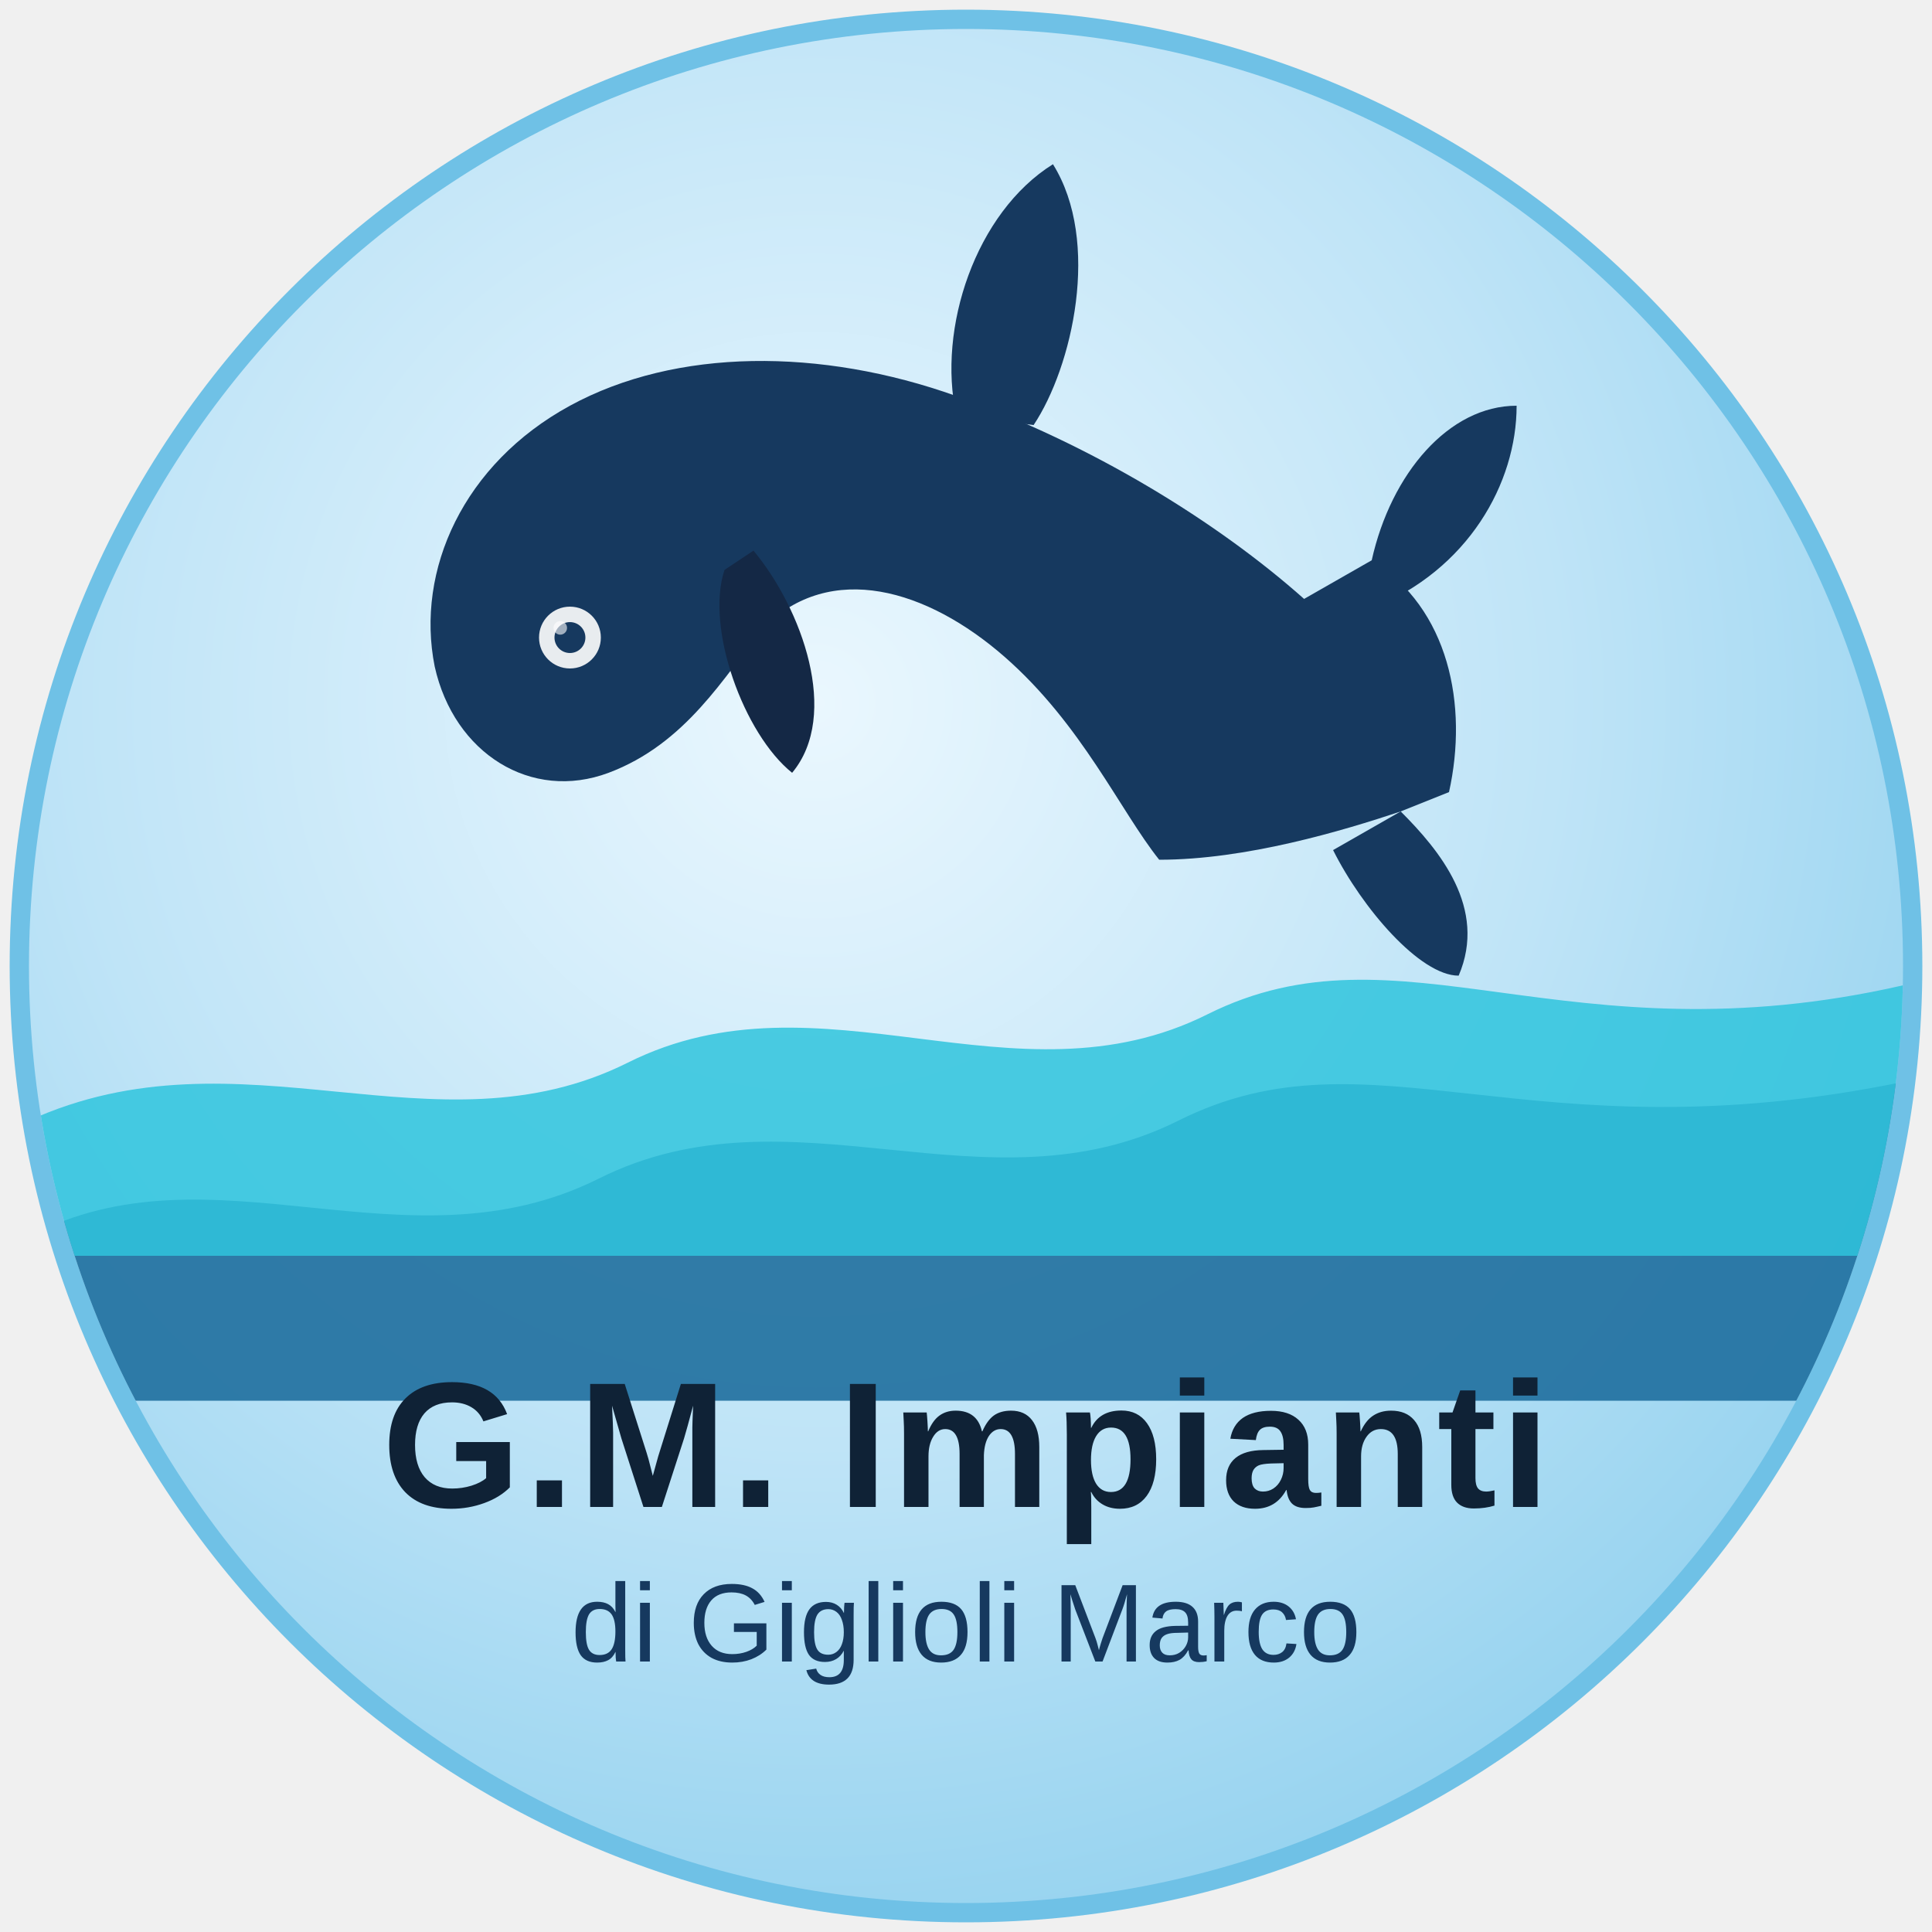
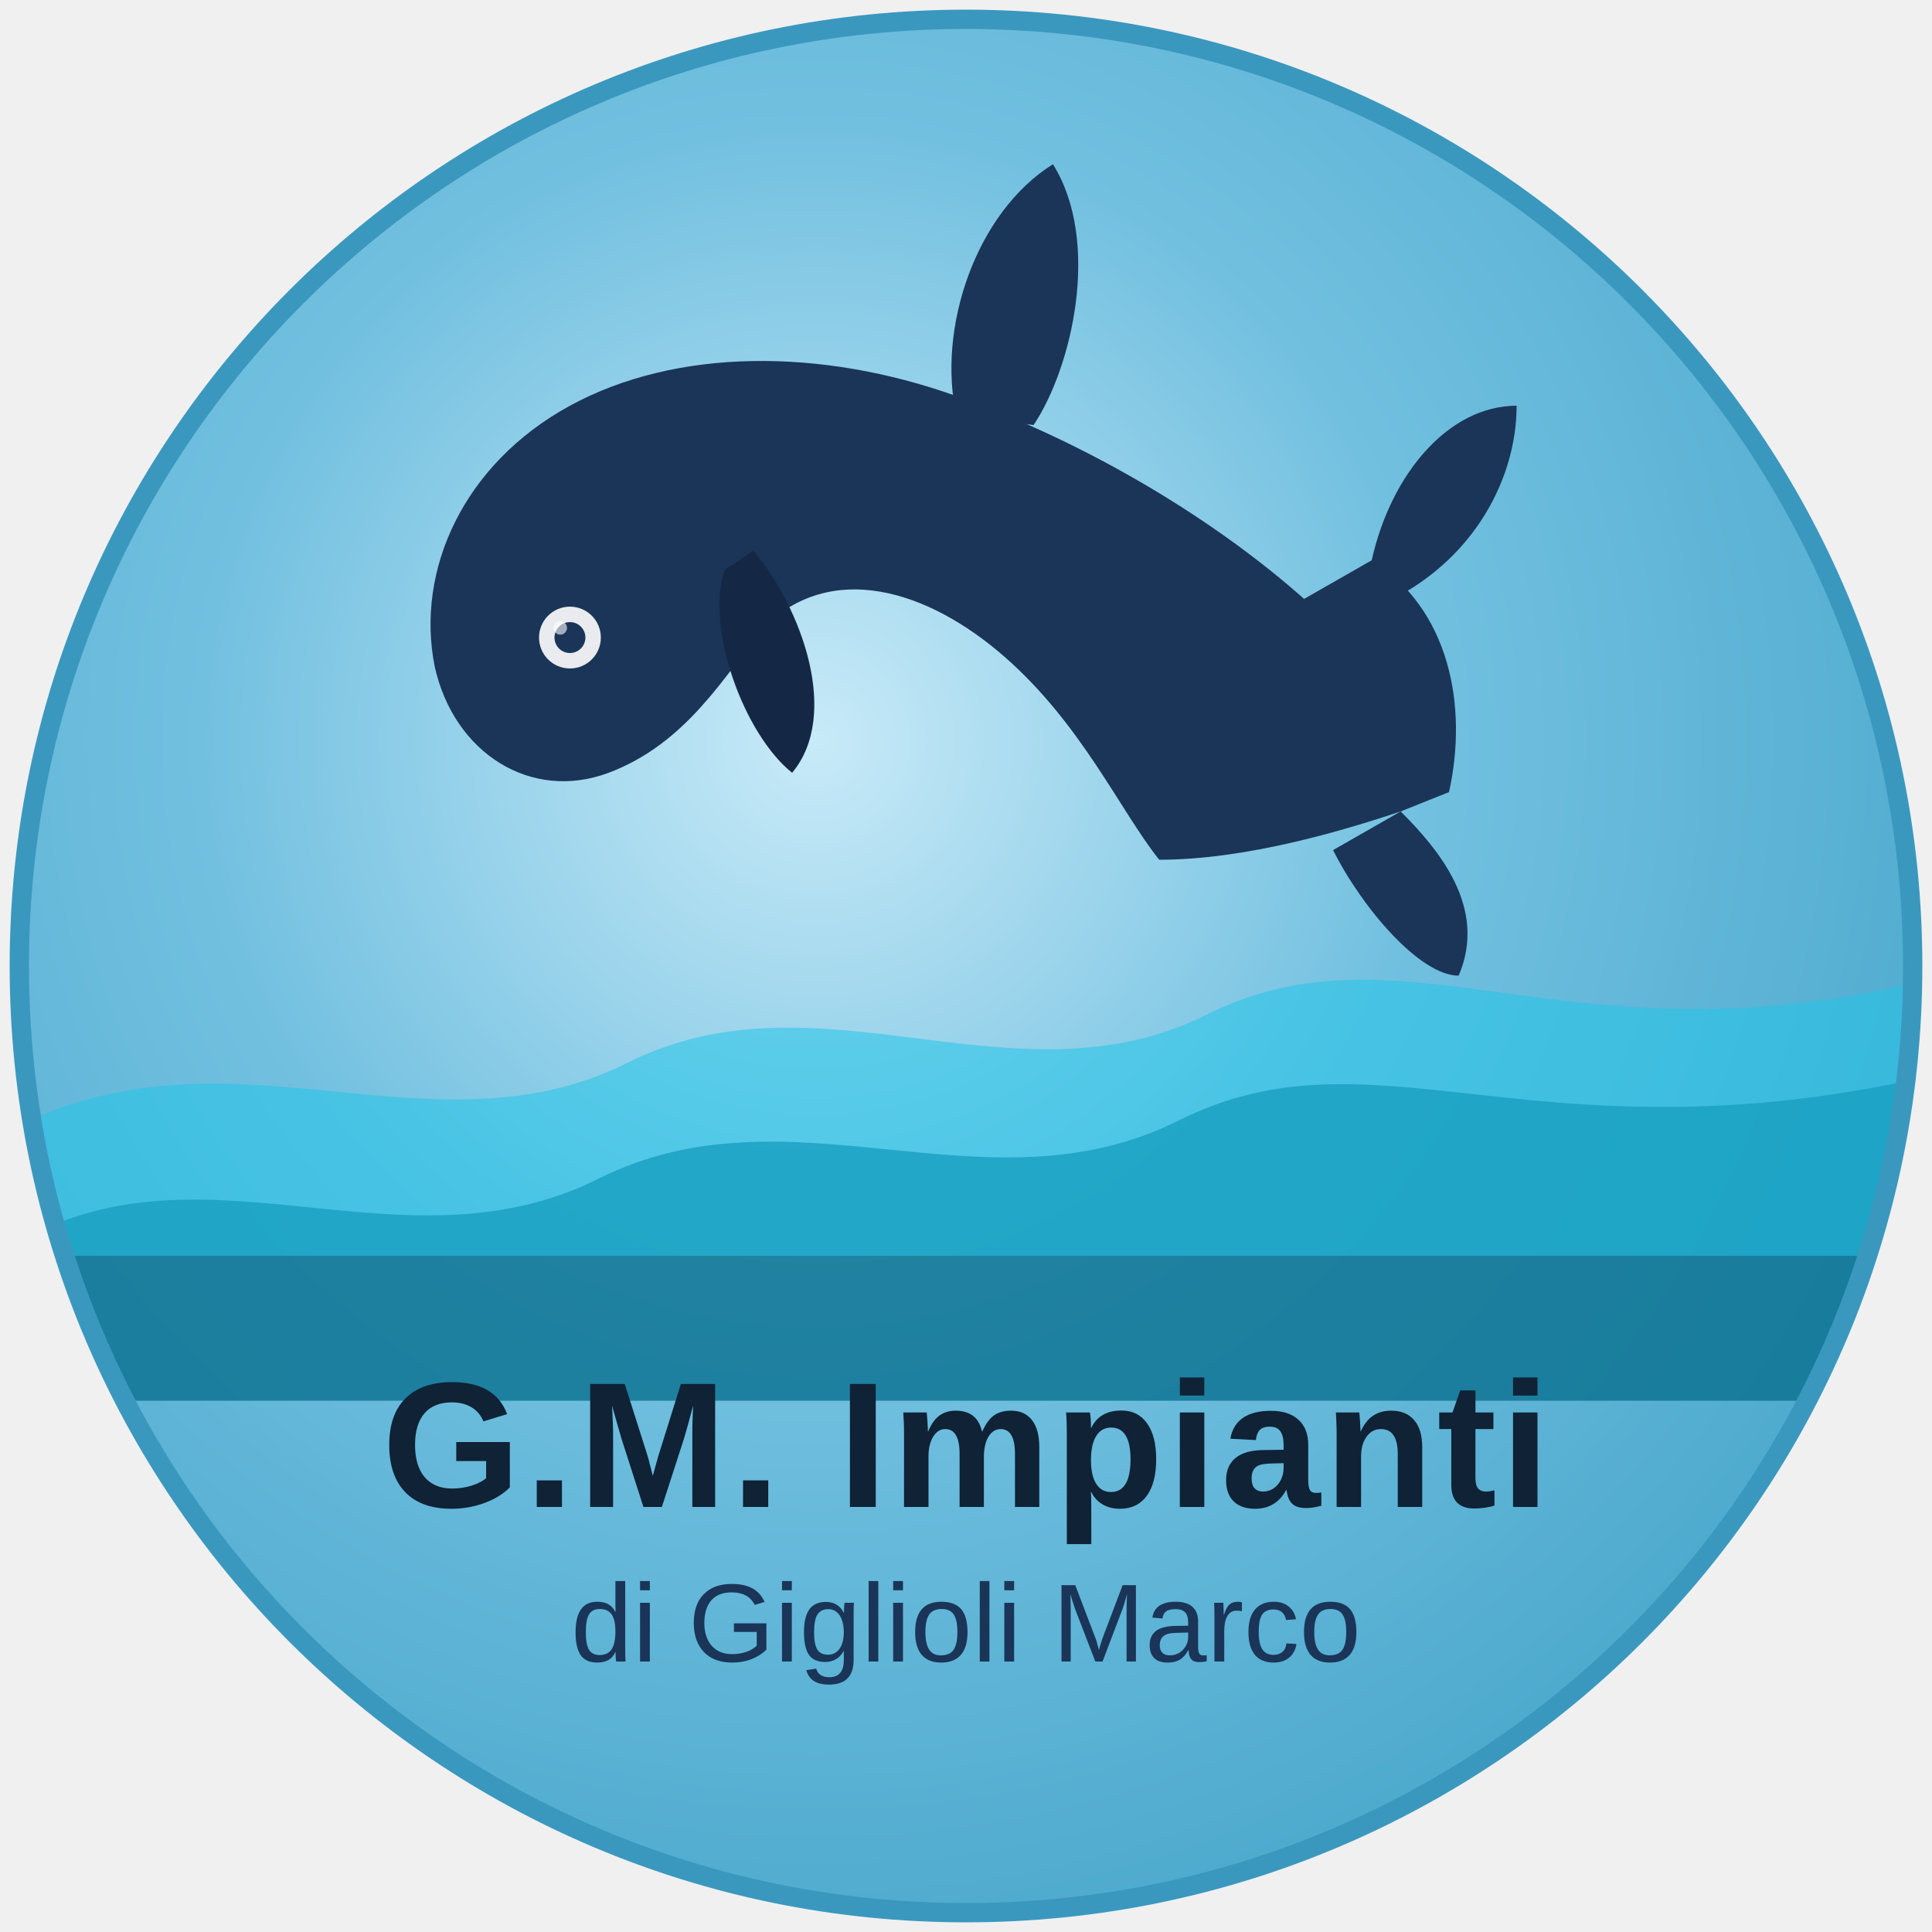
<svg xmlns="http://www.w3.org/2000/svg" viewBox="0 0 200 200">
  <defs>
-     <radialGradient id="bgGrad" cx="42%" cy="36%" r="72%">
-       <stop offset="0%" stop-color="#eaf7fe" />
-       <stop offset="55%" stop-color="#bfe4f7" />
-       <stop offset="100%" stop-color="#8fd0ee" />
+     <radialGradient id="bgGrad" cx="42%" cy="38%" r="68%">
+       <stop offset="0%" stop-color="#c8eaf8" />
+       <stop offset="48%" stop-color="#72c0e0" />
+       <stop offset="100%" stop-color="#4aa8cc" />
    </radialGradient>
    <clipPath id="circ">
      <circle cx="100" cy="100" r="97" />
    </clipPath>
  </defs>
  <circle cx="100" cy="100" r="98" fill="url(#bgGrad)" />
-   <circle cx="100" cy="100" r="98" fill="none" stroke="#6fc1e6" stroke-width="2" />
+   <circle cx="100" cy="100" r="98" fill="none" stroke="#3a98bf" stroke-width="2" />
  <g clip-path="url(#circ)">
-     <path d="M 3,128 C 22,118 42,132 62,122 C 82,112 102,126 122,116 C 142,106 158,120 197,112 L 197,145 L 3,145 Z" fill="#1f6f9e" opacity="0.9" />
-     <path d="M 3,116 C 25,106 45,120 65,110 C 85,100 105,115 125,105 C 145,95 162,110 197,102 L 197,130 L 3,130 Z" fill="#2fc4dd" opacity="0.85" />
+     <path d="M 3,128 C 22,118 42,132 62,122 C 82,112 102,126 122,116 C 142,106 158,120 197,112 L 197,145 L 3,145 Z" fill="#0a7090" opacity="0.8" />
+     <path d="M 3,116 C 25,106 45,120 65,110 C 85,100 105,115 125,105 C 145,95 162,110 197,102 L 197,130 L 3,130 Z" fill="#22c5e8" opacity="0.55" />
  </g>
-   <path d="     M 150,82     C 152,73 150,63 142,58     L 135,62     C 126,54 113,46 99,41     C 85,36 70,36 59,42     C 48,48 43,59 45,69     C 47,78 55,83 63,80     C 71,77 75,70 79,65     C 86,58 96,61 104,68     C 112,75 116,84 120,89     C 129,89 139,86 145,84     Z   " fill="#16395f" />
-   <path d="     M 142,58 C 144,49 150,42 157,42     C 157,50 152,59 142,63 Z   " fill="#16395f" />
-   <path d="     M 145,84 C 149,88 154,94 151,101     C 147,101 141,94 138,88 Z   " fill="#16395f" />
-   <path d="     M 99,43 C 97,34 101,22 109,17     C 114,25 111,38 107,44 Z   " fill="#16395f" />
+   <path d="     M 150,82     C 152,73 150,63 142,58     L 135,62     C 126,54 113,46 99,41     C 85,36 70,36 59,42     C 48,48 43,59 45,69     C 47,78 55,83 63,80     C 71,77 75,70 79,65     C 86,58 96,61 104,68     C 112,75 116,84 120,89     C 129,89 139,86 145,84     Z   " fill="#1a3558" />
+   <path d="     M 142,58 C 144,49 150,42 157,42     C 157,50 152,59 142,63 Z   " fill="#1a3558" />
+   <path d="     M 145,84 C 149,88 154,94 151,101     C 147,101 141,94 138,88 Z   " fill="#1a3558" />
+   <path d="     M 99,43 C 97,34 101,22 109,17     C 114,25 111,38 107,44 Z   " fill="#1a3558" />
  <path d="     M 78,57 C 83,63 87,74 82,80     C 77,76 73,65 75,59 Z   " fill="#142845" />
  <circle cx="59" cy="66" r="3.2" fill="#fff" opacity="0.9" />
-   <circle cx="59" cy="66" r="1.6" fill="#16395f" />
+   <circle cx="59" cy="66" r="1.6" fill="#1a3558" />
  <circle cx="58" cy="65" r="0.7" fill="#fff" opacity="0.6" />
  <text x="100" y="156" text-anchor="middle" font-family="Arial, Helvetica, sans-serif" font-weight="bold" font-size="18.5" fill="#0f2236" letter-spacing="0.4">G.M. Impianti</text>
-   <text x="100" y="172" text-anchor="middle" font-family="Arial, Helvetica, sans-serif" font-size="11.5" fill="#16395f">di Giglioli Marco</text>
+   <text x="100" y="172" text-anchor="middle" font-family="Arial, Helvetica, sans-serif" font-size="11.5" fill="#1a3558">di Giglioli Marco</text>
</svg>
